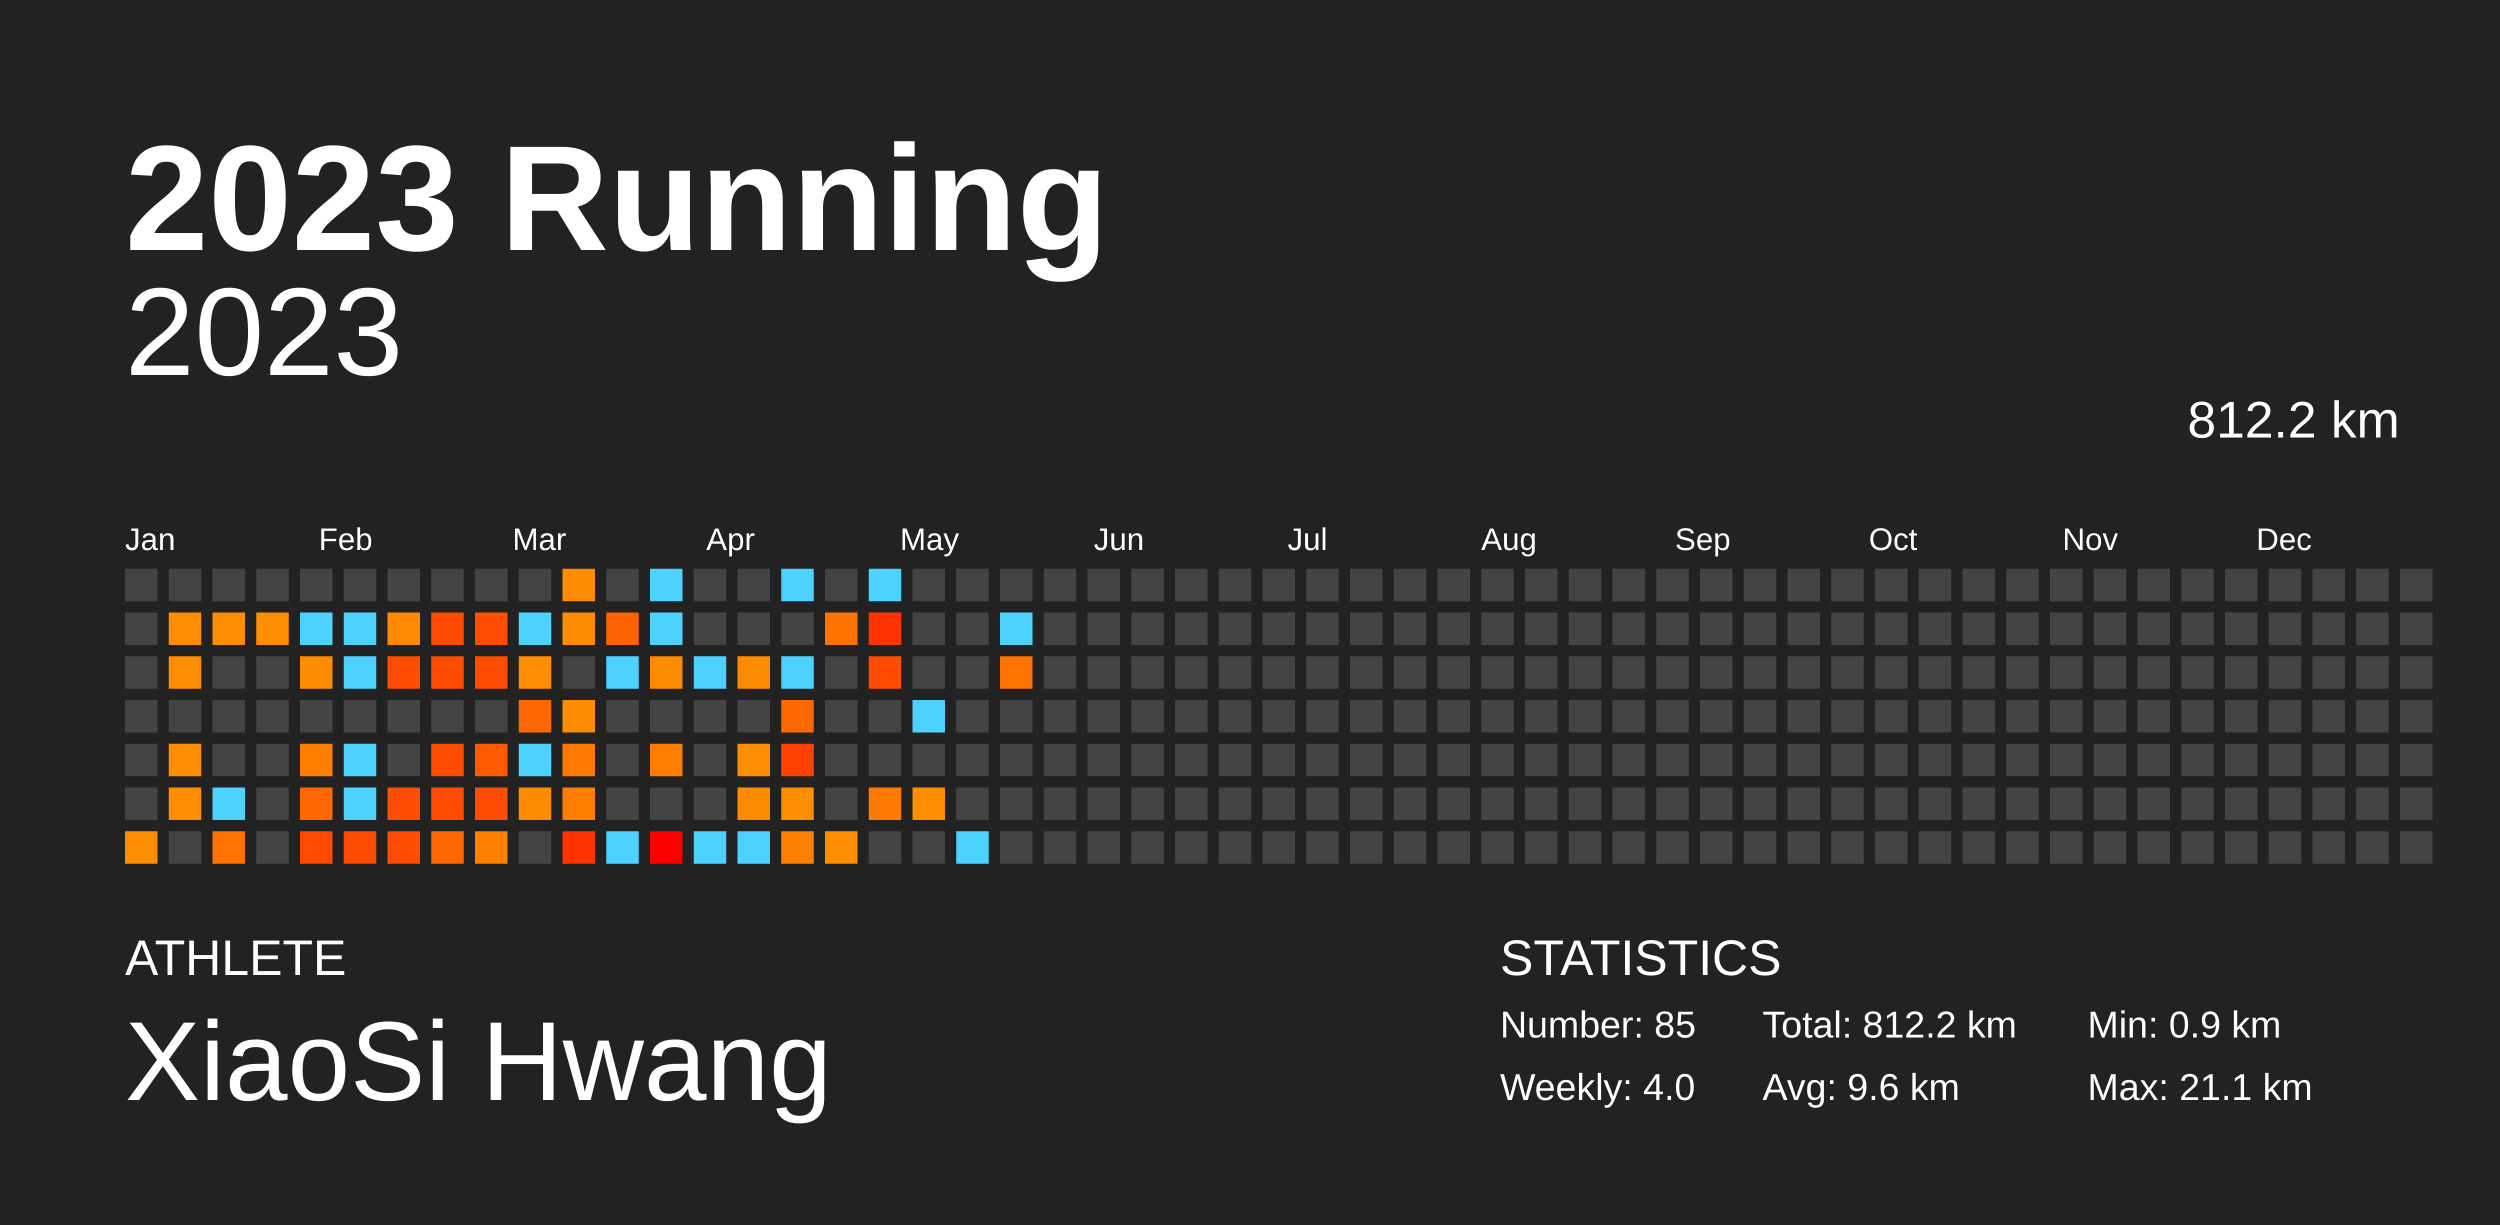
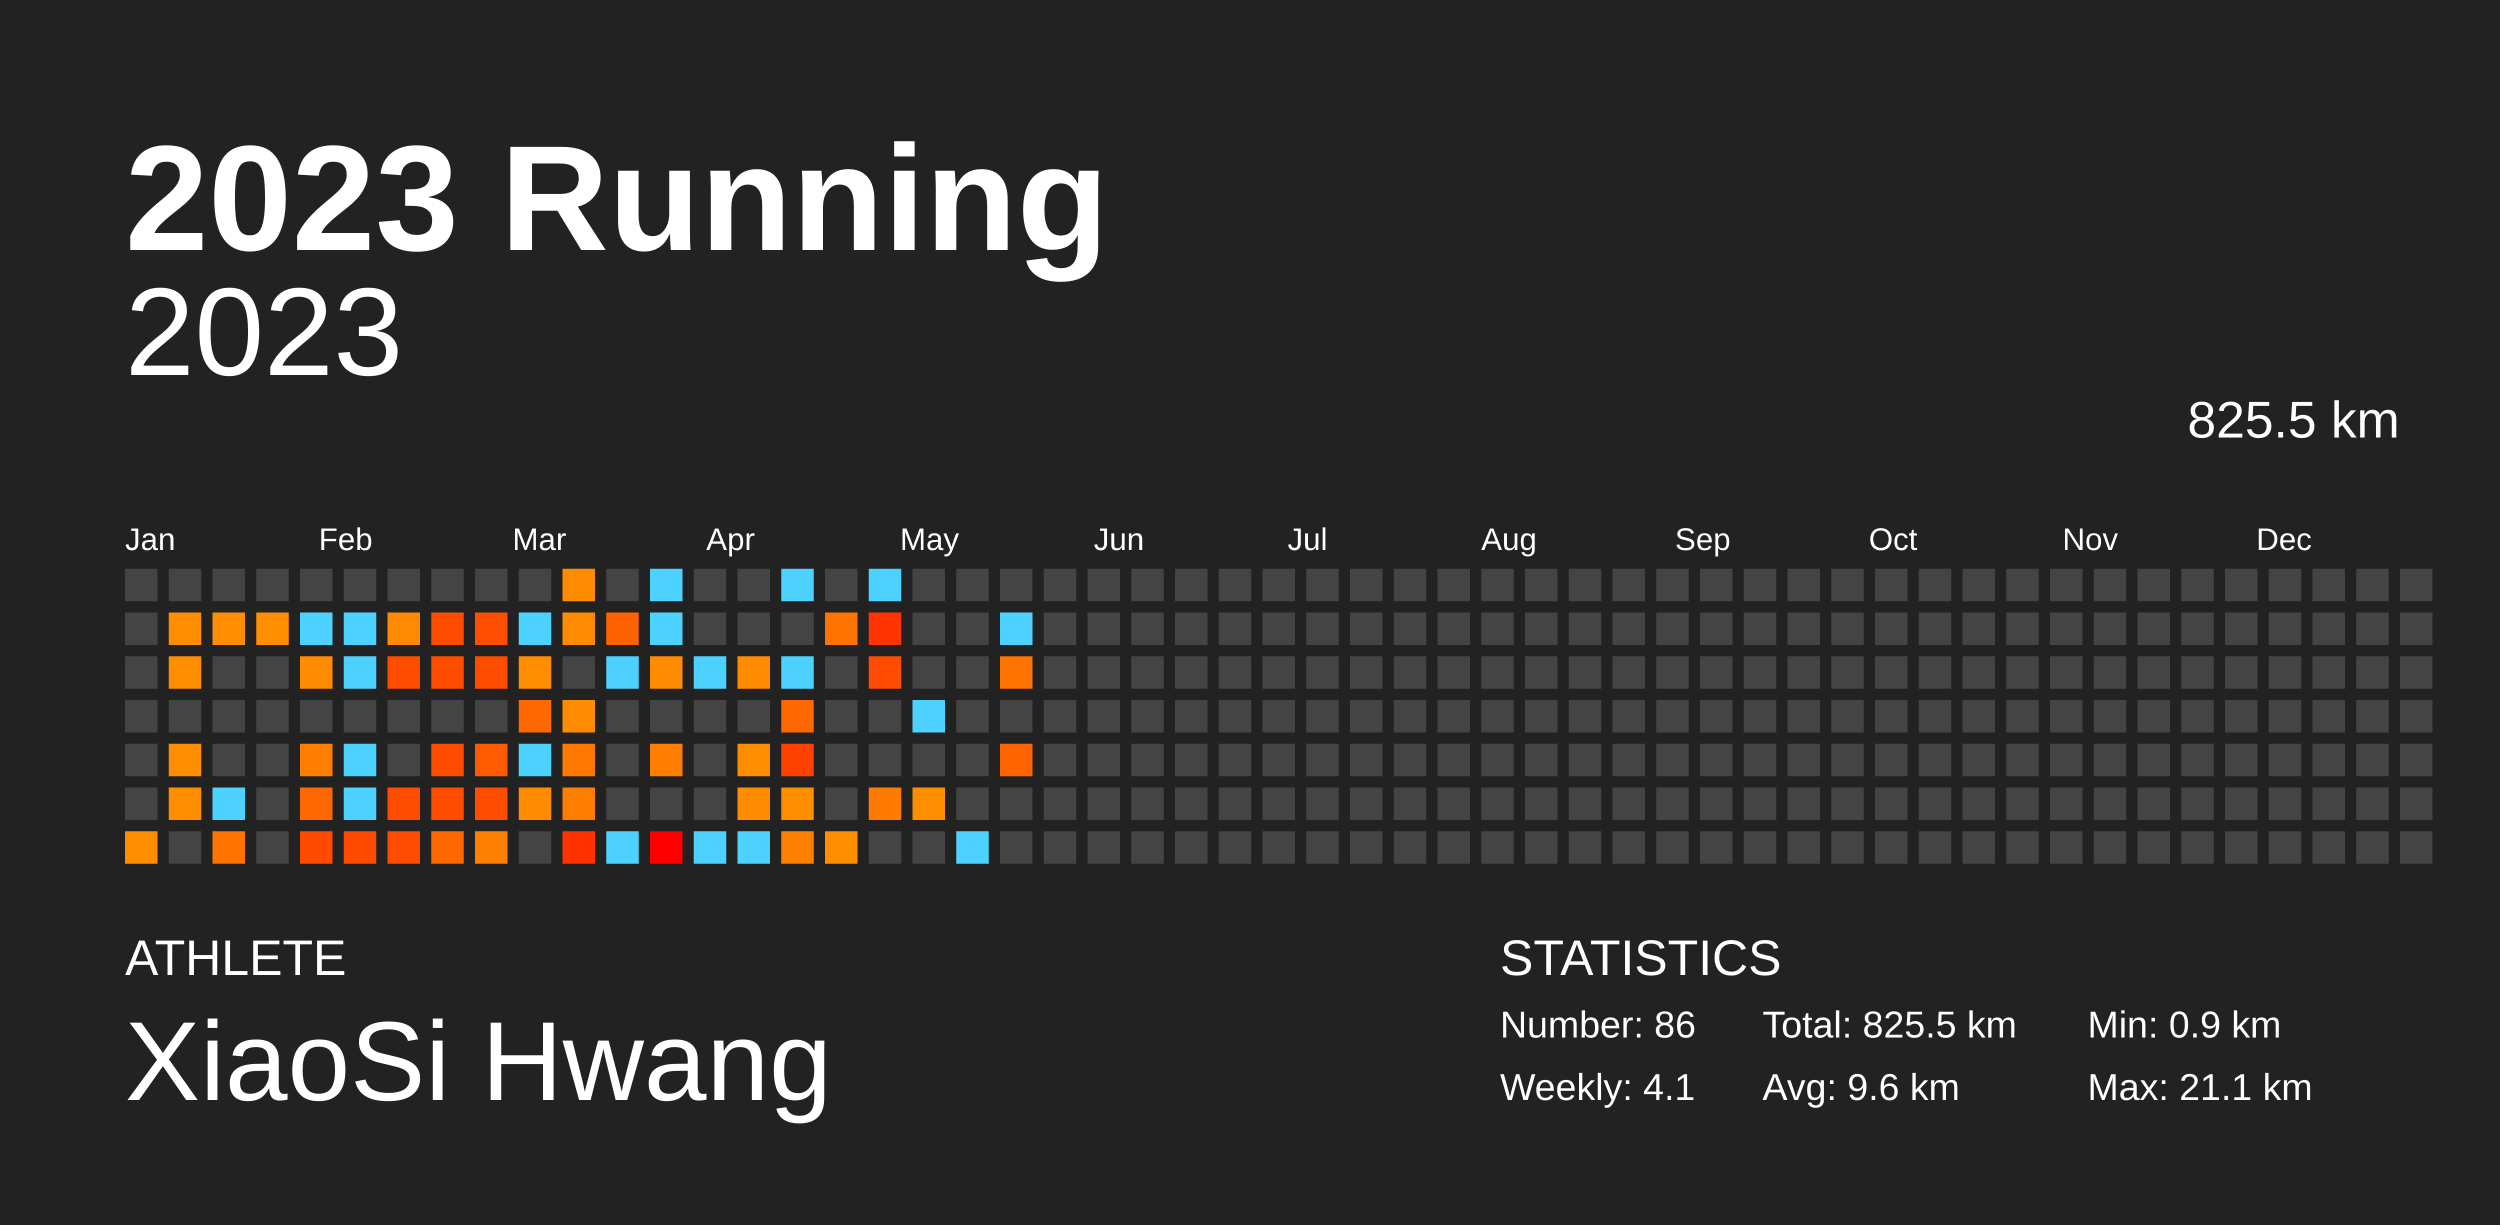
<svg xmlns="http://www.w3.org/2000/svg" baseProfile="full" height="98mm" version="1.1" viewBox="0,0,200,98" width="200mm">
  <defs />
  <rect fill="#222222" height="98" width="200" x="0" y="0" />
  <text fill="#FFFFFF" style="font-size:12px; font-family:Arial; font-weight:bold;" x="10" y="20">2023 Running</text>
  <text fill="#FFFFFF" style="font-size:4px; font-family:Arial" x="10" y="78">ATHLETE</text>
  <text fill="#FFFFFF" style="font-size:9px; font-family:Arial" x="10" y="88">XiaoSi Hwang</text>
  <text fill="#FFFFFF" style="font-size:4px; font-family:Arial" x="120" y="78">STATISTICS</text>
-   <text fill="#FFFFFF" style="font-size:3px; font-family:Arial" x="120" y="83">Number: 85</text>
-   <text fill="#FFFFFF" style="font-size:3px; font-family:Arial" x="120" y="88">Weekly: 4.0</text>
-   <text fill="#FFFFFF" style="font-size:3px; font-family:Arial" x="141" y="83">Total: 812.2 km</text>
+   <text fill="#FFFFFF" style="font-size:3px; font-family:Arial" x="120" y="83">Number: 86</text>
+   <text fill="#FFFFFF" style="font-size:3px; font-family:Arial" x="120" y="88">Weekly: 4.1</text>
+   <text fill="#FFFFFF" style="font-size:3px; font-family:Arial" x="141" y="83">Total: 825.5 km</text>
  <text fill="#FFFFFF" style="font-size:3px; font-family:Arial" x="141" y="88">Avg: 9.6 km</text>
  <text fill="#FFFFFF" style="font-size:3px; font-family:Arial" x="167" y="83">Min: 0.9 km</text>
  <text fill="#FFFFFF" style="font-size:3px; font-family:Arial" x="167" y="88">Max: 21.1 km</text>
  <text alignment-baseline="hanging" fill="#FFFFFF" style="font-size:10.0px; font-family:Arial;" x="10" y="30">2023</text>
-   <text alignment-baseline="hanging" fill="#FFFFFF" style="font-size:4.125px; font-family:Arial;" x="175" y="35">812.2 km</text>
+   <text alignment-baseline="hanging" fill="#FFFFFF" style="font-size:4.125px; font-family:Arial;" x="175" y="35">825.5 km</text>
  <text fill="#FFFFFF" style="font-size:2.5px; font-family:Arial" x="10.0" y="44">Jan</text>
  <text fill="#FFFFFF" style="font-size:2.5px; font-family:Arial" x="25.5" y="44">Feb</text>
  <text fill="#FFFFFF" style="font-size:2.5px; font-family:Arial" x="41.0" y="44">Mar</text>
  <text fill="#FFFFFF" style="font-size:2.5px; font-family:Arial" x="56.5" y="44">Apr</text>
  <text fill="#FFFFFF" style="font-size:2.5px; font-family:Arial" x="72.0" y="44">May</text>
  <text fill="#FFFFFF" style="font-size:2.5px; font-family:Arial" x="87.5" y="44">Jun</text>
  <text fill="#FFFFFF" style="font-size:2.5px; font-family:Arial" x="103.0" y="44">Jul</text>
  <text fill="#FFFFFF" style="font-size:2.5px; font-family:Arial" x="118.5" y="44">Aug</text>
  <text fill="#FFFFFF" style="font-size:2.5px; font-family:Arial" x="134.0" y="44">Sep</text>
  <text fill="#FFFFFF" style="font-size:2.5px; font-family:Arial" x="149.5" y="44">Oct</text>
  <text fill="#FFFFFF" style="font-size:2.5px; font-family:Arial" x="165.0" y="44">Nov</text>
  <text fill="#FFFFFF" style="font-size:2.5px; font-family:Arial" x="180.5" y="44">Dec</text>
  <rect fill="#444444" height="2.6" width="2.6" x="10.0" y="45.5" />
  <rect fill="#444444" height="2.6" width="2.6" x="10.0" y="49.0" />
  <rect fill="#444444" height="2.6" width="2.6" x="10.0" y="52.5" />
  <rect fill="#444444" height="2.6" width="2.6" x="10.0" y="56.0" />
  <rect fill="#444444" height="2.6" width="2.6" x="10.0" y="59.5" />
  <rect fill="#444444" height="2.6" width="2.6" x="10.0" y="63.0" />
  <rect fill="#ff8d00" height="2.6" width="2.6" x="10.0" y="66.5" />
  <rect fill="#444444" height="2.6" width="2.6" x="13.5" y="45.5" />
  <rect fill="#ff8d00" height="2.6" width="2.6" x="13.5" y="49.0" />
  <rect fill="#ff8d00" height="2.6" width="2.6" x="13.5" y="52.5" />
  <rect fill="#444444" height="2.6" width="2.6" x="13.5" y="56.0" />
  <rect fill="#ff8d00" height="2.6" width="2.6" x="13.5" y="59.5" />
  <rect fill="#ff8d00" height="2.6" width="2.6" x="13.5" y="63.0" />
  <rect fill="#444444" height="2.6" width="2.6" x="13.5" y="66.5" />
  <rect fill="#444444" height="2.6" width="2.6" x="17.0" y="45.5" />
  <rect fill="#ff8d00" height="2.6" width="2.6" x="17.0" y="49.0" />
  <rect fill="#444444" height="2.6" width="2.6" x="17.0" y="52.5" />
  <rect fill="#444444" height="2.6" width="2.6" x="17.0" y="56.0" />
  <rect fill="#444444" height="2.6" width="2.6" x="17.0" y="59.5" />
  <rect fill="#4dd2ff" height="2.6" width="2.6" x="17.0" y="63.0" />
  <rect fill="#ff7300" height="2.6" width="2.6" x="17.0" y="66.5" />
  <rect fill="#444444" height="2.6" width="2.6" x="20.5" y="45.5" />
  <rect fill="#ff8d00" height="2.6" width="2.6" x="20.5" y="49.0" />
  <rect fill="#444444" height="2.6" width="2.6" x="20.5" y="52.5" />
  <rect fill="#444444" height="2.6" width="2.6" x="20.5" y="56.0" />
  <rect fill="#444444" height="2.6" width="2.6" x="20.5" y="59.5" />
  <rect fill="#444444" height="2.6" width="2.6" x="20.5" y="63.0" />
  <rect fill="#444444" height="2.6" width="2.6" x="20.5" y="66.5" />
  <rect fill="#444444" height="2.6" width="2.6" x="24.0" y="45.5" />
  <rect fill="#4dd2ff" height="2.6" width="2.6" x="24.0" y="49.0" />
  <rect fill="#ff8c00" height="2.6" width="2.6" x="24.0" y="52.5" />
  <rect fill="#444444" height="2.6" width="2.6" x="24.0" y="56.0" />
  <rect fill="#ff7e00" height="2.6" width="2.6" x="24.0" y="59.5" />
  <rect fill="#ff6700" height="2.6" width="2.6" x="24.0" y="63.0" />
  <rect fill="#ff4b00" height="2.6" width="2.6" x="24.0" y="66.5" />
  <rect fill="#444444" height="2.6" width="2.6" x="27.5" y="45.5" />
  <rect fill="#4dd2ff" height="2.6" width="2.6" x="27.5" y="49.0" />
  <rect fill="#4dd2ff" height="2.6" width="2.6" x="27.5" y="52.5" />
  <rect fill="#444444" height="2.6" width="2.6" x="27.5" y="56.0" />
  <rect fill="#4dd2ff" height="2.6" width="2.6" x="27.5" y="59.5" />
  <rect fill="#4dd2ff" height="2.6" width="2.6" x="27.5" y="63.0" />
  <rect fill="#ff4b00" height="2.6" width="2.6" x="27.5" y="66.5" />
  <rect fill="#444444" height="2.6" width="2.6" x="31.0" y="45.5" />
  <rect fill="#ff8900" height="2.6" width="2.6" x="31.0" y="49.0" />
  <rect fill="#ff4d00" height="2.6" width="2.6" x="31.0" y="52.5" />
  <rect fill="#444444" height="2.6" width="2.6" x="31.0" y="56.0" />
  <rect fill="#444444" height="2.6" width="2.6" x="31.0" y="59.5" />
  <rect fill="#ff4d00" height="2.6" width="2.6" x="31.0" y="63.0" />
  <rect fill="#ff4c00" height="2.6" width="2.6" x="31.0" y="66.5" />
  <rect fill="#444444" height="2.6" width="2.6" x="34.5" y="45.5" />
  <rect fill="#ff4d00" height="2.6" width="2.6" x="34.5" y="49.0" />
  <rect fill="#ff4d00" height="2.6" width="2.6" x="34.5" y="52.5" />
  <rect fill="#444444" height="2.6" width="2.6" x="34.5" y="56.0" />
  <rect fill="#ff4d00" height="2.6" width="2.6" x="34.5" y="59.5" />
  <rect fill="#ff4d00" height="2.6" width="2.6" x="34.5" y="63.0" />
  <rect fill="#ff6700" height="2.6" width="2.6" x="34.5" y="66.5" />
  <rect fill="#444444" height="2.6" width="2.6" x="38.0" y="45.5" />
  <rect fill="#ff4e00" height="2.6" width="2.6" x="38.0" y="49.0" />
  <rect fill="#ff4d00" height="2.6" width="2.6" x="38.0" y="52.5" />
  <rect fill="#444444" height="2.6" width="2.6" x="38.0" y="56.0" />
  <rect fill="#ff5a00" height="2.6" width="2.6" x="38.0" y="59.5" />
  <rect fill="#ff4d00" height="2.6" width="2.6" x="38.0" y="63.0" />
  <rect fill="#ff8000" height="2.6" width="2.6" x="38.0" y="66.5" />
  <rect fill="#444444" height="2.6" width="2.6" x="41.5" y="45.5" />
  <rect fill="#4dd2ff" height="2.6" width="2.6" x="41.5" y="49.0" />
  <rect fill="#ff8d00" height="2.6" width="2.6" x="41.5" y="52.5" />
  <rect fill="#ff6700" height="2.6" width="2.6" x="41.5" y="56.0" />
  <rect fill="#4dd2ff" height="2.6" width="2.6" x="41.5" y="59.5" />
  <rect fill="#ff8c00" height="2.6" width="2.6" x="41.5" y="63.0" />
  <rect fill="#444444" height="2.6" width="2.6" x="41.5" y="66.5" />
  <rect fill="#ff8c00" height="2.6" width="2.6" x="45.0" y="45.5" />
  <rect fill="#ff8c00" height="2.6" width="2.6" x="45.0" y="49.0" />
  <rect fill="#444444" height="2.6" width="2.6" x="45.0" y="52.5" />
  <rect fill="#ff8c00" height="2.6" width="2.6" x="45.0" y="56.0" />
  <rect fill="#ff7900" height="2.6" width="2.6" x="45.0" y="59.5" />
  <rect fill="#ff7e00" height="2.6" width="2.6" x="45.0" y="63.0" />
  <rect fill="#ff3200" height="2.6" width="2.6" x="45.0" y="66.5" />
  <rect fill="#444444" height="2.6" width="2.6" x="48.5" y="45.5" />
  <rect fill="#ff6200" height="2.6" width="2.6" x="48.5" y="49.0" />
  <rect fill="#4dd2ff" height="2.6" width="2.6" x="48.5" y="52.5" />
  <rect fill="#444444" height="2.6" width="2.6" x="48.5" y="56.0" />
  <rect fill="#444444" height="2.6" width="2.6" x="48.5" y="59.5" />
  <rect fill="#444444" height="2.6" width="2.6" x="48.5" y="63.0" />
  <rect fill="#4dd2ff" height="2.6" width="2.6" x="48.5" y="66.5" />
  <rect fill="#4dd2ff" height="2.6" width="2.6" x="52.0" y="45.5" />
  <rect fill="#4dd2ff" height="2.6" width="2.6" x="52.0" y="49.0" />
  <rect fill="#ff8c00" height="2.6" width="2.6" x="52.0" y="52.5" />
  <rect fill="#444444" height="2.6" width="2.6" x="52.0" y="56.0" />
  <rect fill="#ff7e00" height="2.6" width="2.6" x="52.0" y="59.5" />
  <rect fill="#444444" height="2.6" width="2.6" x="52.0" y="63.0" />
  <rect fill="red" height="2.6" width="2.6" x="52.0" y="66.5" />
  <rect fill="#444444" height="2.6" width="2.6" x="55.5" y="45.5" />
  <rect fill="#444444" height="2.6" width="2.6" x="55.5" y="49.0" />
  <rect fill="#4dd2ff" height="2.6" width="2.6" x="55.5" y="52.5" />
  <rect fill="#444444" height="2.6" width="2.6" x="55.5" y="56.0" />
  <rect fill="#444444" height="2.6" width="2.6" x="55.5" y="59.5" />
  <rect fill="#444444" height="2.6" width="2.6" x="55.5" y="63.0" />
  <rect fill="#4dd2ff" height="2.6" width="2.6" x="55.5" y="66.5" />
  <rect fill="#444444" height="2.6" width="2.6" x="59.0" y="45.5" />
  <rect fill="#444444" height="2.6" width="2.6" x="59.0" y="49.0" />
  <rect fill="#ff8c00" height="2.6" width="2.6" x="59.0" y="52.5" />
  <rect fill="#444444" height="2.6" width="2.6" x="59.0" y="56.0" />
  <rect fill="#ff8d00" height="2.6" width="2.6" x="59.0" y="59.5" />
  <rect fill="#ff8c00" height="2.6" width="2.6" x="59.0" y="63.0" />
  <rect fill="#4dd2ff" height="2.6" width="2.6" x="59.0" y="66.5" />
  <rect fill="#4dd2ff" height="2.6" width="2.6" x="62.5" y="45.5" />
  <rect fill="#444444" height="2.6" width="2.6" x="62.5" y="49.0" />
  <rect fill="#4dd2ff" height="2.6" width="2.6" x="62.5" y="52.5" />
  <rect fill="#ff6700" height="2.6" width="2.6" x="62.5" y="56.0" />
  <rect fill="#ff4100" height="2.6" width="2.6" x="62.5" y="59.5" />
  <rect fill="#ff8d00" height="2.6" width="2.6" x="62.5" y="63.0" />
  <rect fill="#ff8000" height="2.6" width="2.6" x="62.5" y="66.5" />
  <rect fill="#444444" height="2.6" width="2.6" x="66.0" y="45.5" />
  <rect fill="#ff7400" height="2.6" width="2.6" x="66.0" y="49.0" />
  <rect fill="#444444" height="2.6" width="2.6" x="66.0" y="52.5" />
  <rect fill="#444444" height="2.6" width="2.6" x="66.0" y="56.0" />
  <rect fill="#444444" height="2.6" width="2.6" x="66.0" y="59.5" />
  <rect fill="#444444" height="2.6" width="2.6" x="66.0" y="63.0" />
  <rect fill="#ff8d00" height="2.6" width="2.6" x="66.0" y="66.5" />
  <rect fill="#4dd2ff" height="2.6" width="2.6" x="69.5" y="45.5" />
  <rect fill="#ff3400" height="2.6" width="2.6" x="69.5" y="49.0" />
  <rect fill="#ff4c00" height="2.6" width="2.6" x="69.5" y="52.5" />
  <rect fill="#444444" height="2.6" width="2.6" x="69.5" y="56.0" />
  <rect fill="#444444" height="2.6" width="2.6" x="69.5" y="59.5" />
  <rect fill="#ff7b00" height="2.6" width="2.6" x="69.5" y="63.0" />
  <rect fill="#444444" height="2.6" width="2.6" x="69.5" y="66.5" />
  <rect fill="#444444" height="2.6" width="2.6" x="73.0" y="45.5" />
  <rect fill="#444444" height="2.6" width="2.6" x="73.0" y="49.0" />
  <rect fill="#444444" height="2.6" width="2.6" x="73.0" y="52.5" />
  <rect fill="#4dd2ff" height="2.6" width="2.6" x="73.0" y="56.0" />
  <rect fill="#444444" height="2.6" width="2.6" x="73.0" y="59.5" />
  <rect fill="#ff8d00" height="2.6" width="2.6" x="73.0" y="63.0" />
  <rect fill="#444444" height="2.6" width="2.6" x="73.0" y="66.5" />
  <rect fill="#444444" height="2.6" width="2.6" x="76.5" y="45.5" />
  <rect fill="#444444" height="2.6" width="2.6" x="76.5" y="49.0" />
  <rect fill="#444444" height="2.6" width="2.6" x="76.5" y="52.5" />
  <rect fill="#444444" height="2.6" width="2.6" x="76.5" y="56.0" />
  <rect fill="#444444" height="2.6" width="2.6" x="76.5" y="59.5" />
  <rect fill="#444444" height="2.6" width="2.6" x="76.5" y="63.0" />
  <rect fill="#4dd2ff" height="2.6" width="2.6" x="76.5" y="66.5" />
  <rect fill="#444444" height="2.6" width="2.6" x="80.0" y="45.5" />
  <rect fill="#4dd2ff" height="2.6" width="2.6" x="80.0" y="49.0" />
  <rect fill="#ff7400" height="2.6" width="2.6" x="80.0" y="52.5" />
  <rect fill="#444444" height="2.6" width="2.6" x="80.0" y="56.0" />
-   <rect fill="#444444" height="2.6" width="2.6" x="80.0" y="59.5" />
+   <rect fill="#ff6400" height="2.6" width="2.6" x="80.0" y="59.5" />
  <rect fill="#444444" height="2.6" width="2.6" x="80.0" y="63.0" />
  <rect fill="#444444" height="2.6" width="2.6" x="80.0" y="66.5" />
  <rect fill="#444444" height="2.6" width="2.6" x="83.5" y="45.5" />
  <rect fill="#444444" height="2.6" width="2.6" x="83.5" y="49.0" />
  <rect fill="#444444" height="2.6" width="2.6" x="83.5" y="52.5" />
  <rect fill="#444444" height="2.6" width="2.6" x="83.5" y="56.0" />
  <rect fill="#444444" height="2.6" width="2.6" x="83.5" y="59.5" />
  <rect fill="#444444" height="2.6" width="2.6" x="83.5" y="63.0" />
  <rect fill="#444444" height="2.6" width="2.6" x="83.5" y="66.5" />
  <rect fill="#444444" height="2.6" width="2.6" x="87.0" y="45.5" />
  <rect fill="#444444" height="2.6" width="2.6" x="87.0" y="49.0" />
  <rect fill="#444444" height="2.6" width="2.6" x="87.0" y="52.5" />
  <rect fill="#444444" height="2.6" width="2.6" x="87.0" y="56.0" />
  <rect fill="#444444" height="2.6" width="2.6" x="87.0" y="59.5" />
  <rect fill="#444444" height="2.6" width="2.6" x="87.0" y="63.0" />
  <rect fill="#444444" height="2.6" width="2.6" x="87.0" y="66.5" />
  <rect fill="#444444" height="2.6" width="2.6" x="90.5" y="45.5" />
  <rect fill="#444444" height="2.6" width="2.6" x="90.5" y="49.0" />
  <rect fill="#444444" height="2.6" width="2.6" x="90.5" y="52.5" />
  <rect fill="#444444" height="2.6" width="2.6" x="90.5" y="56.0" />
  <rect fill="#444444" height="2.6" width="2.6" x="90.5" y="59.5" />
  <rect fill="#444444" height="2.6" width="2.6" x="90.5" y="63.0" />
  <rect fill="#444444" height="2.6" width="2.6" x="90.5" y="66.5" />
  <rect fill="#444444" height="2.6" width="2.6" x="94.0" y="45.5" />
  <rect fill="#444444" height="2.6" width="2.6" x="94.0" y="49.0" />
  <rect fill="#444444" height="2.6" width="2.6" x="94.0" y="52.5" />
  <rect fill="#444444" height="2.6" width="2.6" x="94.0" y="56.0" />
  <rect fill="#444444" height="2.6" width="2.6" x="94.0" y="59.5" />
  <rect fill="#444444" height="2.6" width="2.6" x="94.0" y="63.0" />
  <rect fill="#444444" height="2.6" width="2.6" x="94.0" y="66.5" />
  <rect fill="#444444" height="2.6" width="2.6" x="97.5" y="45.5" />
  <rect fill="#444444" height="2.6" width="2.6" x="97.5" y="49.0" />
  <rect fill="#444444" height="2.6" width="2.6" x="97.5" y="52.5" />
  <rect fill="#444444" height="2.6" width="2.6" x="97.5" y="56.0" />
  <rect fill="#444444" height="2.6" width="2.6" x="97.5" y="59.5" />
  <rect fill="#444444" height="2.6" width="2.6" x="97.5" y="63.0" />
  <rect fill="#444444" height="2.6" width="2.6" x="97.5" y="66.5" />
  <rect fill="#444444" height="2.6" width="2.6" x="101.0" y="45.5" />
  <rect fill="#444444" height="2.6" width="2.6" x="101.0" y="49.0" />
  <rect fill="#444444" height="2.6" width="2.6" x="101.0" y="52.5" />
  <rect fill="#444444" height="2.6" width="2.6" x="101.0" y="56.0" />
  <rect fill="#444444" height="2.6" width="2.6" x="101.0" y="59.5" />
  <rect fill="#444444" height="2.6" width="2.6" x="101.0" y="63.0" />
  <rect fill="#444444" height="2.6" width="2.6" x="101.0" y="66.5" />
  <rect fill="#444444" height="2.6" width="2.6" x="104.5" y="45.5" />
  <rect fill="#444444" height="2.6" width="2.6" x="104.5" y="49.0" />
  <rect fill="#444444" height="2.6" width="2.6" x="104.5" y="52.5" />
  <rect fill="#444444" height="2.6" width="2.6" x="104.5" y="56.0" />
  <rect fill="#444444" height="2.6" width="2.6" x="104.5" y="59.5" />
  <rect fill="#444444" height="2.6" width="2.6" x="104.5" y="63.0" />
  <rect fill="#444444" height="2.6" width="2.6" x="104.5" y="66.5" />
  <rect fill="#444444" height="2.6" width="2.6" x="108.0" y="45.5" />
  <rect fill="#444444" height="2.6" width="2.6" x="108.0" y="49.0" />
  <rect fill="#444444" height="2.6" width="2.6" x="108.0" y="52.5" />
  <rect fill="#444444" height="2.6" width="2.6" x="108.0" y="56.0" />
  <rect fill="#444444" height="2.6" width="2.6" x="108.0" y="59.5" />
  <rect fill="#444444" height="2.6" width="2.6" x="108.0" y="63.0" />
  <rect fill="#444444" height="2.6" width="2.6" x="108.0" y="66.5" />
  <rect fill="#444444" height="2.6" width="2.6" x="111.5" y="45.5" />
  <rect fill="#444444" height="2.6" width="2.6" x="111.5" y="49.0" />
  <rect fill="#444444" height="2.6" width="2.6" x="111.5" y="52.5" />
  <rect fill="#444444" height="2.6" width="2.6" x="111.5" y="56.0" />
  <rect fill="#444444" height="2.6" width="2.6" x="111.5" y="59.5" />
  <rect fill="#444444" height="2.6" width="2.6" x="111.5" y="63.0" />
  <rect fill="#444444" height="2.6" width="2.6" x="111.5" y="66.5" />
  <rect fill="#444444" height="2.6" width="2.6" x="115.0" y="45.5" />
  <rect fill="#444444" height="2.6" width="2.6" x="115.0" y="49.0" />
  <rect fill="#444444" height="2.6" width="2.6" x="115.0" y="52.5" />
  <rect fill="#444444" height="2.6" width="2.6" x="115.0" y="56.0" />
  <rect fill="#444444" height="2.6" width="2.6" x="115.0" y="59.5" />
  <rect fill="#444444" height="2.6" width="2.6" x="115.0" y="63.0" />
  <rect fill="#444444" height="2.6" width="2.6" x="115.0" y="66.5" />
  <rect fill="#444444" height="2.6" width="2.6" x="118.5" y="45.5" />
  <rect fill="#444444" height="2.6" width="2.6" x="118.5" y="49.0" />
  <rect fill="#444444" height="2.6" width="2.6" x="118.5" y="52.5" />
  <rect fill="#444444" height="2.6" width="2.6" x="118.5" y="56.0" />
  <rect fill="#444444" height="2.6" width="2.6" x="118.5" y="59.5" />
  <rect fill="#444444" height="2.6" width="2.6" x="118.5" y="63.0" />
  <rect fill="#444444" height="2.6" width="2.6" x="118.5" y="66.5" />
  <rect fill="#444444" height="2.6" width="2.6" x="122.0" y="45.5" />
  <rect fill="#444444" height="2.6" width="2.6" x="122.0" y="49.0" />
  <rect fill="#444444" height="2.6" width="2.6" x="122.0" y="52.5" />
  <rect fill="#444444" height="2.6" width="2.6" x="122.0" y="56.0" />
  <rect fill="#444444" height="2.6" width="2.6" x="122.0" y="59.5" />
  <rect fill="#444444" height="2.6" width="2.6" x="122.0" y="63.0" />
  <rect fill="#444444" height="2.6" width="2.6" x="122.0" y="66.5" />
  <rect fill="#444444" height="2.6" width="2.6" x="125.5" y="45.5" />
  <rect fill="#444444" height="2.6" width="2.6" x="125.5" y="49.0" />
  <rect fill="#444444" height="2.6" width="2.6" x="125.5" y="52.5" />
  <rect fill="#444444" height="2.6" width="2.6" x="125.5" y="56.0" />
  <rect fill="#444444" height="2.6" width="2.6" x="125.5" y="59.5" />
  <rect fill="#444444" height="2.6" width="2.6" x="125.5" y="63.0" />
  <rect fill="#444444" height="2.6" width="2.6" x="125.5" y="66.5" />
  <rect fill="#444444" height="2.6" width="2.6" x="129.0" y="45.5" />
  <rect fill="#444444" height="2.6" width="2.6" x="129.0" y="49.0" />
  <rect fill="#444444" height="2.6" width="2.6" x="129.0" y="52.5" />
  <rect fill="#444444" height="2.6" width="2.6" x="129.0" y="56.0" />
  <rect fill="#444444" height="2.6" width="2.6" x="129.0" y="59.5" />
  <rect fill="#444444" height="2.6" width="2.6" x="129.0" y="63.0" />
  <rect fill="#444444" height="2.6" width="2.6" x="129.0" y="66.5" />
  <rect fill="#444444" height="2.6" width="2.6" x="132.5" y="45.5" />
  <rect fill="#444444" height="2.6" width="2.6" x="132.5" y="49.0" />
  <rect fill="#444444" height="2.6" width="2.6" x="132.5" y="52.5" />
  <rect fill="#444444" height="2.6" width="2.6" x="132.5" y="56.0" />
  <rect fill="#444444" height="2.6" width="2.6" x="132.5" y="59.5" />
  <rect fill="#444444" height="2.6" width="2.6" x="132.5" y="63.0" />
  <rect fill="#444444" height="2.6" width="2.6" x="132.5" y="66.5" />
  <rect fill="#444444" height="2.6" width="2.6" x="136.0" y="45.5" />
  <rect fill="#444444" height="2.6" width="2.6" x="136.0" y="49.0" />
  <rect fill="#444444" height="2.6" width="2.6" x="136.0" y="52.5" />
  <rect fill="#444444" height="2.6" width="2.6" x="136.0" y="56.0" />
  <rect fill="#444444" height="2.6" width="2.6" x="136.0" y="59.5" />
  <rect fill="#444444" height="2.6" width="2.6" x="136.0" y="63.0" />
  <rect fill="#444444" height="2.6" width="2.6" x="136.0" y="66.5" />
  <rect fill="#444444" height="2.6" width="2.6" x="139.5" y="45.5" />
  <rect fill="#444444" height="2.6" width="2.6" x="139.5" y="49.0" />
  <rect fill="#444444" height="2.6" width="2.6" x="139.5" y="52.5" />
  <rect fill="#444444" height="2.6" width="2.6" x="139.5" y="56.0" />
  <rect fill="#444444" height="2.6" width="2.6" x="139.5" y="59.5" />
  <rect fill="#444444" height="2.6" width="2.6" x="139.5" y="63.0" />
  <rect fill="#444444" height="2.6" width="2.6" x="139.5" y="66.5" />
  <rect fill="#444444" height="2.6" width="2.6" x="143.0" y="45.5" />
  <rect fill="#444444" height="2.6" width="2.6" x="143.0" y="49.0" />
  <rect fill="#444444" height="2.6" width="2.6" x="143.0" y="52.5" />
  <rect fill="#444444" height="2.6" width="2.6" x="143.0" y="56.0" />
  <rect fill="#444444" height="2.6" width="2.6" x="143.0" y="59.5" />
  <rect fill="#444444" height="2.6" width="2.6" x="143.0" y="63.0" />
  <rect fill="#444444" height="2.6" width="2.6" x="143.0" y="66.5" />
  <rect fill="#444444" height="2.6" width="2.6" x="146.5" y="45.5" />
  <rect fill="#444444" height="2.6" width="2.6" x="146.5" y="49.0" />
  <rect fill="#444444" height="2.6" width="2.6" x="146.5" y="52.5" />
  <rect fill="#444444" height="2.6" width="2.6" x="146.5" y="56.0" />
  <rect fill="#444444" height="2.6" width="2.6" x="146.5" y="59.5" />
  <rect fill="#444444" height="2.6" width="2.6" x="146.5" y="63.0" />
  <rect fill="#444444" height="2.6" width="2.6" x="146.5" y="66.5" />
  <rect fill="#444444" height="2.6" width="2.6" x="150.0" y="45.5" />
  <rect fill="#444444" height="2.6" width="2.6" x="150.0" y="49.0" />
  <rect fill="#444444" height="2.6" width="2.6" x="150.0" y="52.5" />
  <rect fill="#444444" height="2.6" width="2.6" x="150.0" y="56.0" />
  <rect fill="#444444" height="2.6" width="2.6" x="150.0" y="59.5" />
  <rect fill="#444444" height="2.6" width="2.6" x="150.0" y="63.0" />
  <rect fill="#444444" height="2.6" width="2.6" x="150.0" y="66.5" />
  <rect fill="#444444" height="2.6" width="2.6" x="153.5" y="45.5" />
  <rect fill="#444444" height="2.6" width="2.6" x="153.5" y="49.0" />
  <rect fill="#444444" height="2.6" width="2.6" x="153.5" y="52.5" />
  <rect fill="#444444" height="2.6" width="2.6" x="153.5" y="56.0" />
  <rect fill="#444444" height="2.6" width="2.6" x="153.5" y="59.5" />
  <rect fill="#444444" height="2.6" width="2.6" x="153.5" y="63.0" />
  <rect fill="#444444" height="2.6" width="2.6" x="153.5" y="66.5" />
  <rect fill="#444444" height="2.6" width="2.6" x="157.0" y="45.5" />
  <rect fill="#444444" height="2.6" width="2.6" x="157.0" y="49.0" />
  <rect fill="#444444" height="2.6" width="2.6" x="157.0" y="52.5" />
  <rect fill="#444444" height="2.6" width="2.6" x="157.0" y="56.0" />
  <rect fill="#444444" height="2.6" width="2.6" x="157.0" y="59.5" />
  <rect fill="#444444" height="2.6" width="2.6" x="157.0" y="63.0" />
  <rect fill="#444444" height="2.6" width="2.6" x="157.0" y="66.5" />
  <rect fill="#444444" height="2.6" width="2.6" x="160.5" y="45.5" />
  <rect fill="#444444" height="2.6" width="2.6" x="160.5" y="49.0" />
  <rect fill="#444444" height="2.6" width="2.6" x="160.5" y="52.5" />
  <rect fill="#444444" height="2.6" width="2.6" x="160.5" y="56.0" />
  <rect fill="#444444" height="2.6" width="2.6" x="160.5" y="59.5" />
  <rect fill="#444444" height="2.6" width="2.6" x="160.5" y="63.0" />
  <rect fill="#444444" height="2.6" width="2.6" x="160.5" y="66.5" />
  <rect fill="#444444" height="2.6" width="2.6" x="164.0" y="45.5" />
  <rect fill="#444444" height="2.6" width="2.6" x="164.0" y="49.0" />
  <rect fill="#444444" height="2.6" width="2.6" x="164.0" y="52.5" />
  <rect fill="#444444" height="2.6" width="2.6" x="164.0" y="56.0" />
  <rect fill="#444444" height="2.6" width="2.6" x="164.0" y="59.5" />
  <rect fill="#444444" height="2.6" width="2.6" x="164.0" y="63.0" />
  <rect fill="#444444" height="2.6" width="2.6" x="164.0" y="66.5" />
  <rect fill="#444444" height="2.6" width="2.6" x="167.5" y="45.5" />
  <rect fill="#444444" height="2.6" width="2.6" x="167.5" y="49.0" />
  <rect fill="#444444" height="2.6" width="2.6" x="167.5" y="52.5" />
  <rect fill="#444444" height="2.6" width="2.6" x="167.5" y="56.0" />
  <rect fill="#444444" height="2.6" width="2.6" x="167.5" y="59.5" />
  <rect fill="#444444" height="2.6" width="2.6" x="167.5" y="63.0" />
  <rect fill="#444444" height="2.6" width="2.6" x="167.5" y="66.5" />
  <rect fill="#444444" height="2.6" width="2.6" x="171.0" y="45.5" />
  <rect fill="#444444" height="2.6" width="2.6" x="171.0" y="49.0" />
  <rect fill="#444444" height="2.6" width="2.6" x="171.0" y="52.5" />
  <rect fill="#444444" height="2.6" width="2.6" x="171.0" y="56.0" />
  <rect fill="#444444" height="2.6" width="2.6" x="171.0" y="59.5" />
  <rect fill="#444444" height="2.6" width="2.6" x="171.0" y="63.0" />
  <rect fill="#444444" height="2.6" width="2.6" x="171.0" y="66.5" />
  <rect fill="#444444" height="2.6" width="2.6" x="174.5" y="45.5" />
  <rect fill="#444444" height="2.6" width="2.6" x="174.5" y="49.0" />
  <rect fill="#444444" height="2.6" width="2.6" x="174.5" y="52.5" />
  <rect fill="#444444" height="2.6" width="2.6" x="174.5" y="56.0" />
  <rect fill="#444444" height="2.6" width="2.6" x="174.5" y="59.5" />
  <rect fill="#444444" height="2.6" width="2.6" x="174.5" y="63.0" />
  <rect fill="#444444" height="2.6" width="2.6" x="174.5" y="66.5" />
  <rect fill="#444444" height="2.6" width="2.6" x="178.0" y="45.5" />
  <rect fill="#444444" height="2.6" width="2.6" x="178.0" y="49.0" />
  <rect fill="#444444" height="2.6" width="2.6" x="178.0" y="52.5" />
  <rect fill="#444444" height="2.6" width="2.6" x="178.0" y="56.0" />
  <rect fill="#444444" height="2.6" width="2.6" x="178.0" y="59.5" />
  <rect fill="#444444" height="2.6" width="2.6" x="178.0" y="63.0" />
  <rect fill="#444444" height="2.6" width="2.6" x="178.0" y="66.5" />
  <rect fill="#444444" height="2.6" width="2.6" x="181.5" y="45.5" />
  <rect fill="#444444" height="2.6" width="2.6" x="181.5" y="49.0" />
  <rect fill="#444444" height="2.6" width="2.6" x="181.5" y="52.5" />
  <rect fill="#444444" height="2.6" width="2.6" x="181.5" y="56.0" />
  <rect fill="#444444" height="2.6" width="2.6" x="181.5" y="59.5" />
  <rect fill="#444444" height="2.6" width="2.6" x="181.5" y="63.0" />
  <rect fill="#444444" height="2.6" width="2.6" x="181.5" y="66.5" />
  <rect fill="#444444" height="2.6" width="2.6" x="185.0" y="45.5" />
  <rect fill="#444444" height="2.6" width="2.6" x="185.0" y="49.0" />
  <rect fill="#444444" height="2.6" width="2.6" x="185.0" y="52.5" />
  <rect fill="#444444" height="2.6" width="2.6" x="185.0" y="56.0" />
  <rect fill="#444444" height="2.6" width="2.6" x="185.0" y="59.5" />
  <rect fill="#444444" height="2.6" width="2.6" x="185.0" y="63.0" />
  <rect fill="#444444" height="2.6" width="2.6" x="185.0" y="66.5" />
  <rect fill="#444444" height="2.6" width="2.6" x="188.5" y="45.5" />
  <rect fill="#444444" height="2.6" width="2.6" x="188.5" y="49.0" />
  <rect fill="#444444" height="2.6" width="2.6" x="188.5" y="52.5" />
  <rect fill="#444444" height="2.6" width="2.6" x="188.5" y="56.0" />
  <rect fill="#444444" height="2.6" width="2.6" x="188.5" y="59.5" />
  <rect fill="#444444" height="2.6" width="2.6" x="188.5" y="63.0" />
  <rect fill="#444444" height="2.6" width="2.6" x="188.5" y="66.5" />
  <rect fill="#444444" height="2.6" width="2.6" x="192.0" y="45.5" />
  <rect fill="#444444" height="2.6" width="2.6" x="192.0" y="49.0" />
  <rect fill="#444444" height="2.6" width="2.6" x="192.0" y="52.5" />
  <rect fill="#444444" height="2.6" width="2.6" x="192.0" y="56.0" />
  <rect fill="#444444" height="2.6" width="2.6" x="192.0" y="59.5" />
  <rect fill="#444444" height="2.6" width="2.6" x="192.0" y="63.0" />
  <rect fill="#444444" height="2.6" width="2.6" x="192.0" y="66.5" />
</svg>
